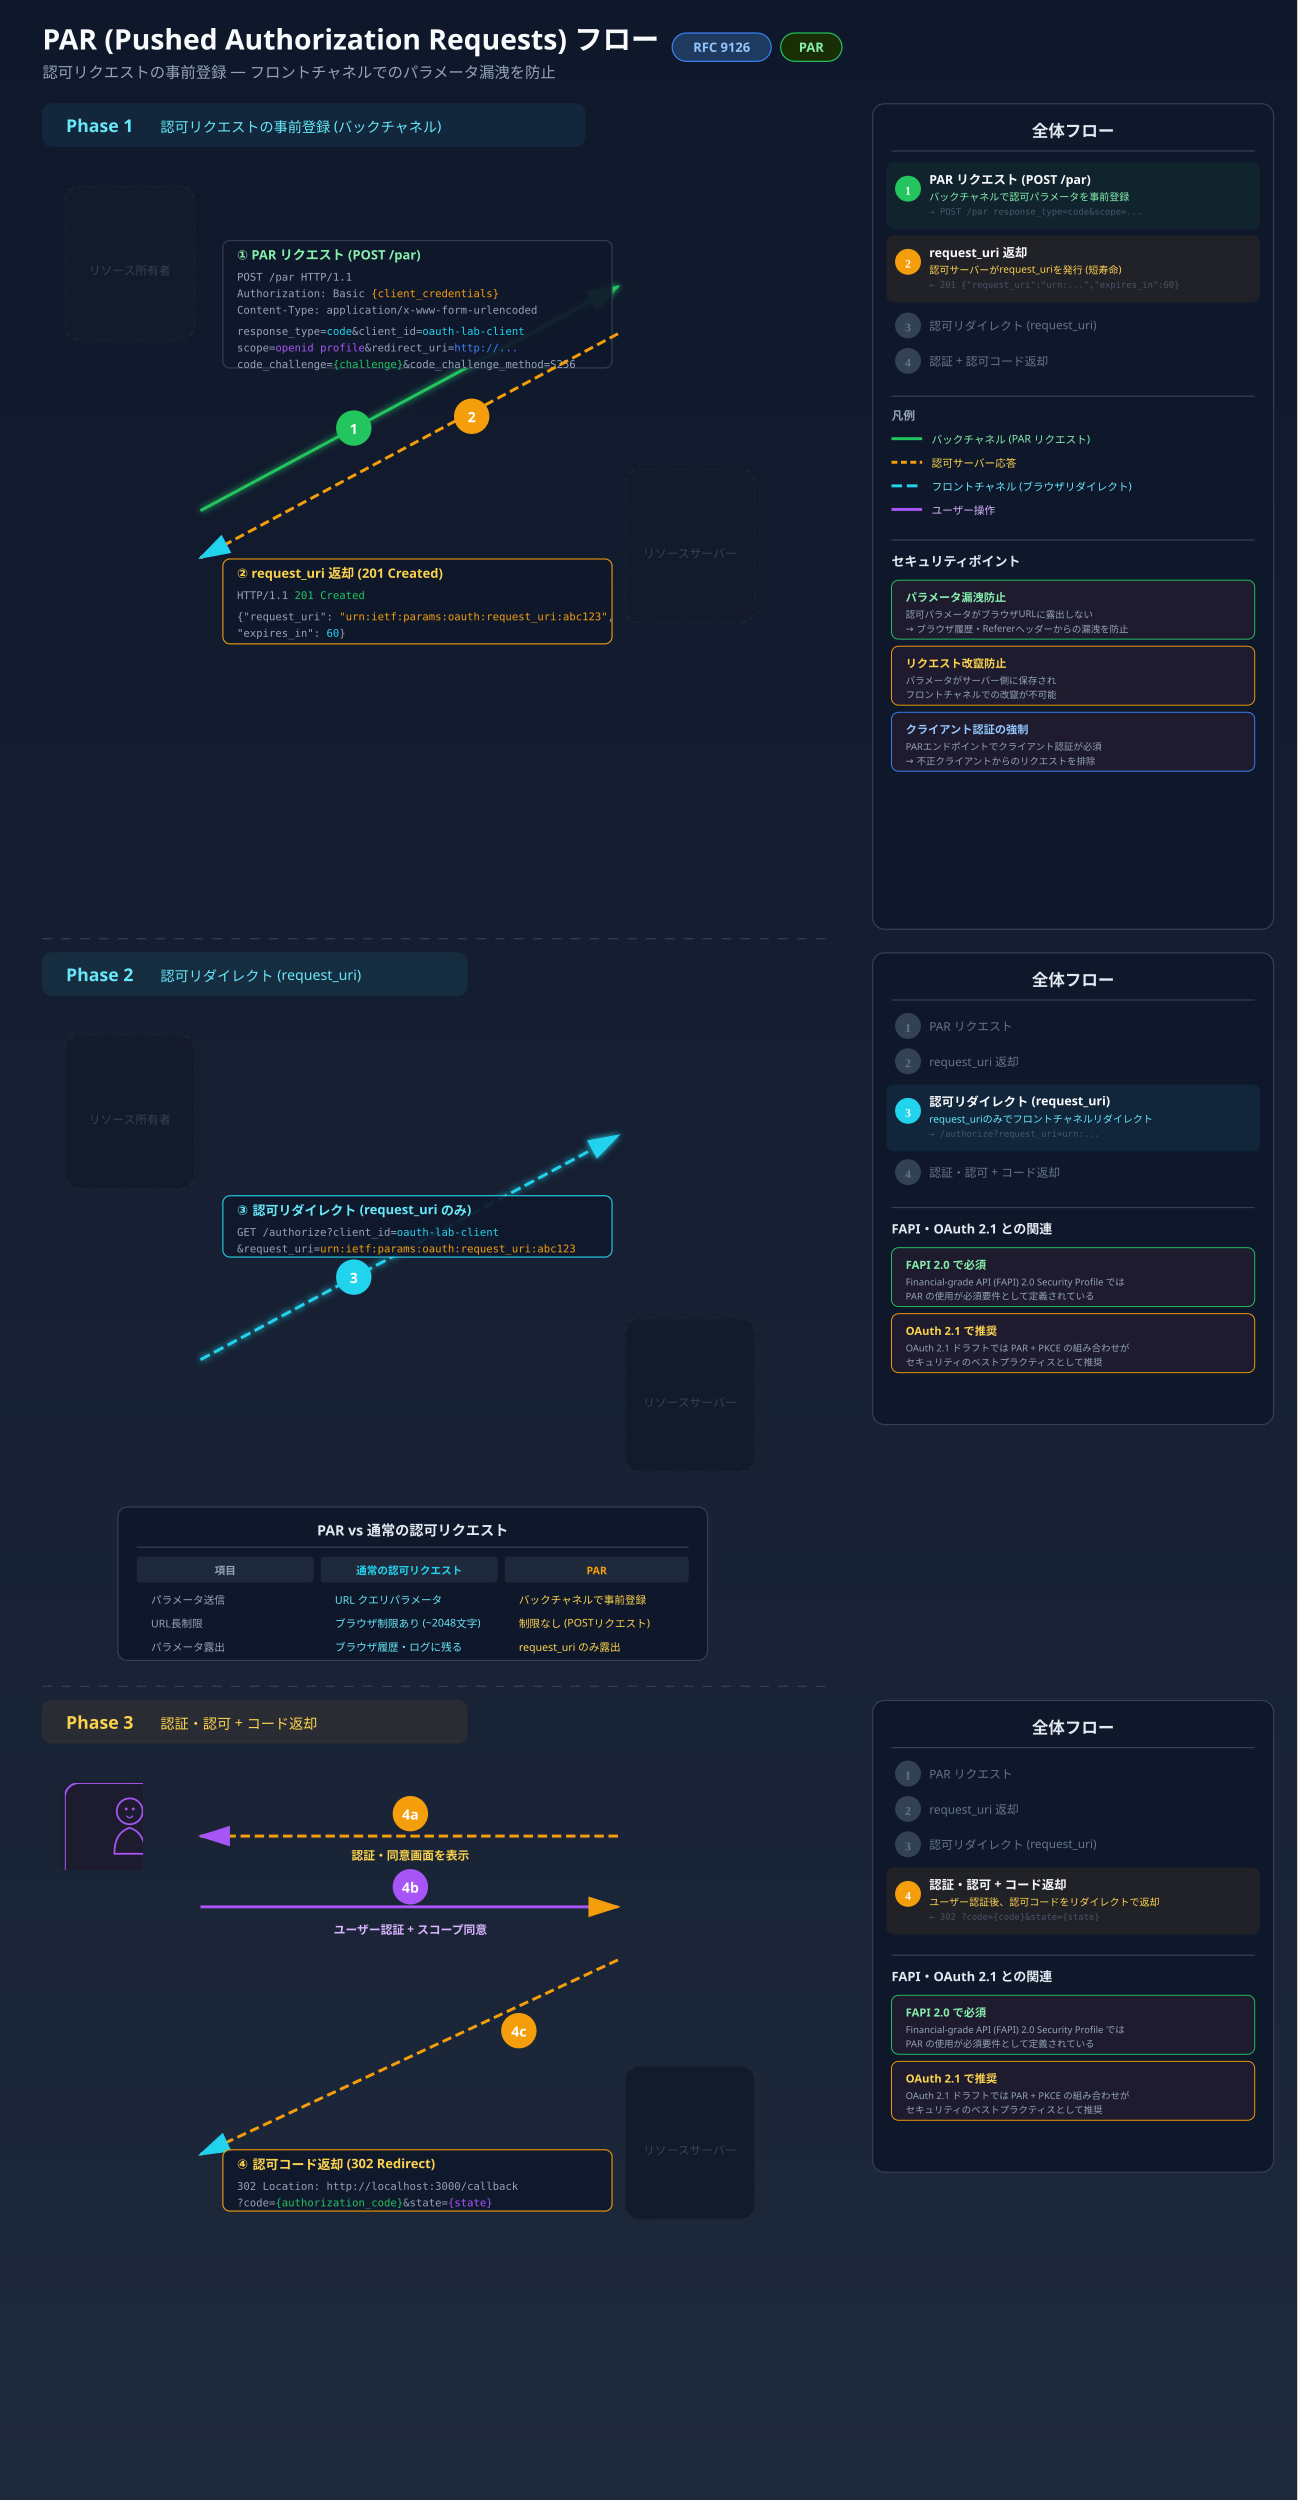
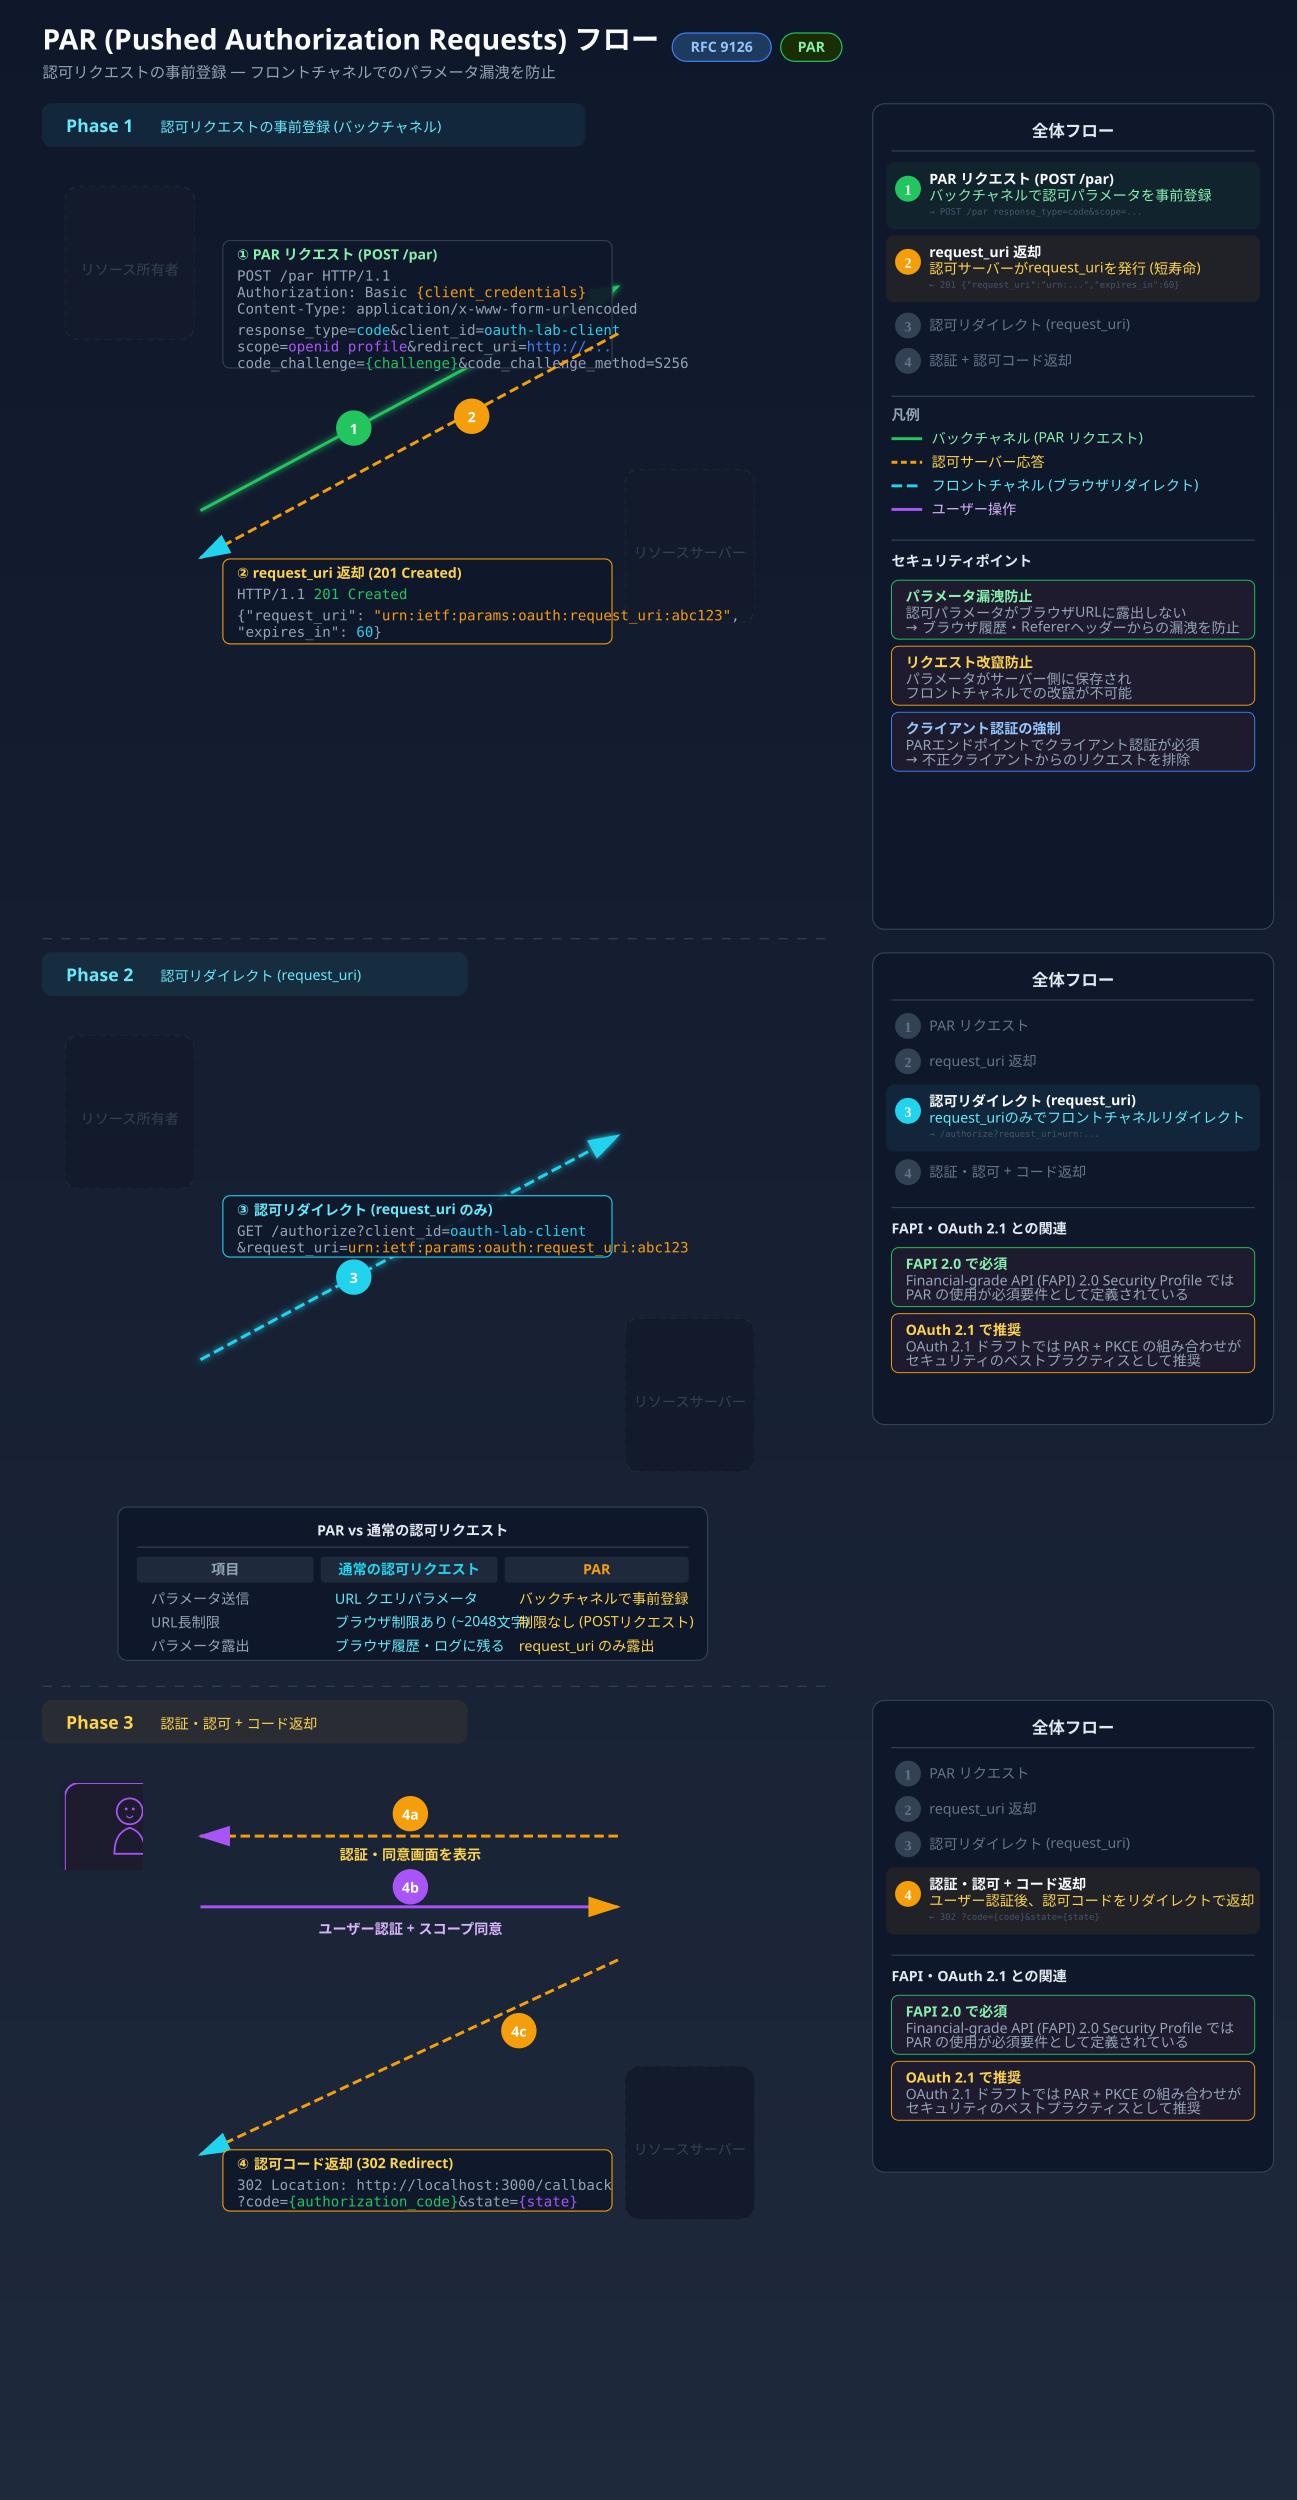
<svg xmlns="http://www.w3.org/2000/svg" viewBox="0 0 1100 2120">
  <defs>
    <linearGradient id="bgGrad" x1="0" y1="0" x2="0" y2="1">
      <stop offset="0%" stop-color="#0f172a" />
      <stop offset="100%" stop-color="#1e293b" />
    </linearGradient>
    <filter id="shadow">
      <feDropShadow dx="0" dy="2" stdDeviation="4" flood-color="#000" flood-opacity="0.35" />
    </filter>
    <filter id="glow">
      <feGaussianBlur stdDeviation="2.5" result="blur" />
      <feMerge>
        <feMergeNode in="blur" />
        <feMergeNode in="SourceGraphic" />
      </feMerge>
    </filter>
    <marker id="arrowCyan" markerWidth="11" markerHeight="7" refX="10" refY="3.5" orient="auto">
      <polygon points="0 0, 11 3.5, 0 7" fill="#22d3ee" />
    </marker>
    <marker id="arrowAmber" markerWidth="11" markerHeight="7" refX="10" refY="3.5" orient="auto">
      <polygon points="0 0, 11 3.5, 0 7" fill="#f59e0b" />
    </marker>
    <marker id="arrowGreen" markerWidth="11" markerHeight="7" refX="10" refY="3.5" orient="auto">
      <polygon points="0 0, 11 3.5, 0 7" fill="#22c55e" />
    </marker>
    <marker id="arrowBlue" markerWidth="11" markerHeight="7" refX="10" refY="3.5" orient="auto">
      <polygon points="0 0, 11 3.5, 0 7" fill="#3b82f6" />
    </marker>
    <marker id="arrowPurple" markerWidth="11" markerHeight="7" refX="10" refY="3.5" orient="auto">
      <polygon points="0 0, 11 3.5, 0 7" fill="#a855f7" />
    </marker>
    <symbol id="owner" viewBox="0 0 110 130">
      <rect x="0" y="0" width="110" height="130" rx="12" fill="#1e1b2e" stroke="#a855f7" stroke-width="1.6" />
      <g transform="translate(55, 32)">
        <circle cx="0" cy="-8" r="11" fill="none" stroke="#a855f7" stroke-width="1.5" />
        <circle cx="-3" cy="-10" r="1.2" fill="#a855f7" />
        <circle cx="3" cy="-10" r="1.2" fill="#a855f7" />
        <path d="M-2.5,-4 Q0,-1 2.5,-4" fill="none" stroke="#a855f7" stroke-width="1" stroke-linecap="round" />
        <path d="M-13,28 Q-13,10 0,6 Q13,10 13,28" fill="none" stroke="#a855f7" stroke-width="1.5" />
        <line x1="-13" y1="28" x2="13" y2="28" stroke="#a855f7" stroke-width="1.5" stroke-linecap="round" />
        <rect x="17" y="-18" width="20" height="14" rx="2" fill="none" stroke="#a855f7" stroke-width="0.8" opacity="0.5" />
        <rect x="19" y="-16" width="5" height="5" rx="1" fill="#a855f7" opacity="0.3" />
      </g>
      <text x="55" y="100" text-anchor="middle" fill="#d8b4fe" font-size="12" font-weight="700" font-family="'Segoe UI', sans-serif">リソース所有者</text>
-       <text x="55" y="116" text-anchor="middle" fill="#a855f7" font-size="8.5" opacity="0.7" font-family="'Segoe UI', sans-serif">(Resource Owner)</text>
+       <text x="55" y="116" text-anchor="middle" fill="#a855f7" font-size="12" opacity="0.7" font-family="'Segoe UI', sans-serif">(Resource Owner)</text>
    </symbol>
    <symbol id="client" viewBox="0 0 110 130">
      <rect x="0" y="0" width="110" height="130" rx="12" fill="#1e1b2e" stroke="#22d3ee" stroke-width="1.6" />
      <g transform="translate(55, 34)">
        <rect x="-18" y="-16" width="36" height="26" rx="3" fill="none" stroke="#22d3ee" stroke-width="1.3" />
        <rect x="-14" y="-12" width="28" height="18" rx="1" fill="#22d3ee" opacity="0.05" />
        <circle cx="0" cy="-3" r="6.5" fill="none" stroke="#22d3ee" stroke-width="1" />
        <circle cx="0" cy="-3" r="2.5" fill="none" stroke="#22d3ee" stroke-width="0.8" />
        <line x1="0" y1="-11" x2="0" y2="-9.5" stroke="#22d3ee" stroke-width="1" />
        <line x1="0" y1="3.5" x2="0" y2="5" stroke="#22d3ee" stroke-width="1" />
        <line x1="-8" y1="-3" x2="-6.5" y2="-3" stroke="#22d3ee" stroke-width="1" />
        <line x1="6.5" y1="-3" x2="8" y2="-3" stroke="#22d3ee" stroke-width="1" />
        <line x1="0" y1="13" x2="0" y2="18" stroke="#22d3ee" stroke-width="1.3" />
        <line x1="-9" y1="18" x2="9" y2="18" stroke="#22d3ee" stroke-width="1.3" stroke-linecap="round" />
      </g>
      <text x="55" y="100" text-anchor="middle" fill="#67e8f9" font-size="12" font-weight="700" font-family="'Segoe UI', sans-serif">クライアント</text>
-       <text x="55" y="116" text-anchor="middle" fill="#22d3ee" font-size="8.5" opacity="0.7" font-family="'Segoe UI', sans-serif">(Client)</text>
+       <text x="55" y="116" text-anchor="middle" fill="#22d3ee" font-size="12" opacity="0.7" font-family="'Segoe UI', sans-serif">(Client)</text>
    </symbol>
    <symbol id="authsv" viewBox="0 0 110 130">
      <rect x="0" y="0" width="110" height="130" rx="12" fill="#1e1b2e" stroke="#f59e0b" stroke-width="1.6" />
      <g transform="translate(55, 32)">
        <path d="M0,-22 L14,-15 L14,1 Q14,14 0,20 Q-14,14 -14,1 L-14,-15 Z" fill="none" stroke="#f59e0b" stroke-width="1.4" />
        <rect x="-6" y="-3" width="12" height="10" rx="2" fill="none" stroke="#f59e0b" stroke-width="1.2" />
        <path d="M-3.5,-3 L-3.5,-7 Q-3.5,-12 0,-12 Q3.5,-12 3.5,-7 L3.5,-3" fill="none" stroke="#f59e0b" stroke-width="1.2" />
        <circle cx="0" cy="2" r="1.5" fill="#f59e0b" />
        <line x1="0" y1="3.5" x2="0" y2="6" stroke="#f59e0b" stroke-width="1.1" />
      </g>
      <text x="55" y="100" text-anchor="middle" fill="#fcd34d" font-size="12" font-weight="700" font-family="'Segoe UI', sans-serif">認可サーバー</text>
-       <text x="55" y="116" text-anchor="middle" fill="#f59e0b" font-size="8.5" opacity="0.7" font-family="'Segoe UI', sans-serif">(Auth Server)</text>
+       <text x="55" y="116" text-anchor="middle" fill="#f59e0b" font-size="12" opacity="0.7" font-family="'Segoe UI', sans-serif">(Auth Server)</text>
    </symbol>
    <symbol id="dimbox" viewBox="0 0 110 130">
      <rect x="0" y="0" width="110" height="130" rx="12" fill="#131a2b" stroke="#1e293b" stroke-width="1" stroke-dasharray="5,4" />
    </symbol>
  </defs>
  <rect width="1100" height="2120" fill="url(#bgGrad)" />
  <text x="36" y="42" fill="#f8fafc" font-size="24" font-weight="700" font-family="'Segoe UI', sans-serif">PAR (Pushed Authorization Requests) フロー</text>
  <text x="36" y="66" fill="#94a3b8" font-size="13" font-family="'Segoe UI', sans-serif">認可リクエストの事前登録 — フロントチャネルでのパラメータ漏洩を防止</text>
  <rect x="570" y="28" width="84" height="24" rx="12" fill="#1e3a5f" stroke="#3b82f6" stroke-width="1" />
-   <text x="612" y="44" text-anchor="middle" fill="#93c5fd" font-size="11" font-weight="600" font-family="'Segoe UI', sans-serif">RFC 9126</text>
+   <text x="612" y="44" text-anchor="middle" fill="#93c5fd" font-size="12" font-weight="600" font-family="'Segoe UI', sans-serif">RFC 9126</text>
  <rect x="662" y="28" width="52" height="24" rx="12" fill="#1a2e05" stroke="#22c55e" stroke-width="1" />
-   <text x="688" y="44" text-anchor="middle" fill="#86efac" font-size="11" font-weight="600" font-family="'Segoe UI', sans-serif">PAR</text>
+   <text x="688" y="44" text-anchor="middle" fill="#86efac" font-size="12" font-weight="600" font-family="'Segoe UI', sans-serif">PAR</text>
  <g transform="translate(0, 88)">
    <rect x="36" y="0" width="460" height="36" rx="8" fill="#22d3ee" opacity="0.08" stroke="#22d3ee" stroke-width="1" />
    <text x="56" y="24" fill="#67e8f9" font-size="15" font-weight="700" font-family="'Segoe UI', sans-serif">Phase 1</text>
    <text x="136" y="24" fill="#67e8f9" font-size="12" font-family="'Segoe UI', sans-serif">認可リクエストの事前登録 (バックチャネル)</text>
    <use href="#dimbox" x="55" y="70" width="110" height="130" />
-     <text x="110" y="145" text-anchor="middle" fill="#334155" font-size="10" font-family="'Segoe UI', sans-serif">リソース所有者</text>
+     <text x="110" y="145" text-anchor="middle" fill="#334155" font-size="12" font-family="'Segoe UI', sans-serif">リソース所有者</text>
    <use href="#authsv" x="530" y="70" width="110" height="130" filter="url(#shadow)" />
    <use href="#client" x="55" y="310" width="110" height="130" filter="url(#shadow)" />
    <use href="#dimbox" x="530" y="310" width="110" height="130" />
-     <text x="585" y="385" text-anchor="middle" fill="#334155" font-size="10" font-family="'Segoe UI', sans-serif">リソースサーバー</text>
+     <text x="585" y="385" text-anchor="middle" fill="#334155" font-size="12" font-family="'Segoe UI', sans-serif">リソースサーバー</text>
    <path d="M 170 345 L 524 155" fill="none" stroke="#22c55e" stroke-width="2.5" marker-end="url(#arrowGreen)" filter="url(#glow)" />
    <circle cx="300" cy="275" r="15" fill="#22c55e" />
    <text x="300" y="280" text-anchor="middle" fill="#fff" font-size="12" font-weight="700" font-family="'Segoe UI', sans-serif">1</text>
    <g transform="translate(195, 130)">
      <rect x="-6" y="-14" width="330" height="108" rx="6" fill="#0f172a" stroke="#334155" stroke-width="1" opacity="0.92" />
-       <text x="6" y="2" fill="#86efac" font-size="11" font-weight="600" font-family="'Segoe UI', sans-serif">① PAR リクエスト (POST /par)</text>
-       <text x="6" y="20" fill="#94a3b8" font-size="9" font-family="'Fira Code', monospace">POST /par HTTP/1.1</text>
-       <text x="6" y="34" fill="#94a3b8" font-size="9" font-family="'Fira Code', monospace">Authorization: Basic <tspan fill="#f59e0b">{client_credentials}</tspan>
-       </text>
-       <text x="6" y="48" fill="#94a3b8" font-size="9" font-family="'Fira Code', monospace">Content-Type: application/x-www-form-urlencoded</text>
-       <text x="6" y="66" fill="#94a3b8" font-size="9" font-family="'Fira Code', monospace">response_type=<tspan fill="#22d3ee">code</tspan>&amp;client_id=<tspan fill="#22d3ee">oauth-lab-client</tspan>
-       </text>
-       <text x="6" y="80" fill="#94a3b8" font-size="9" font-family="'Fira Code', monospace">scope=<tspan fill="#a855f7">openid profile</tspan>&amp;redirect_uri=<tspan fill="#3b82f6">http://...</tspan>
-       </text>
-       <text x="6" y="94" fill="#94a3b8" font-size="9" font-family="'Fira Code', monospace">code_challenge=<tspan fill="#22c55e">{challenge}</tspan>&amp;code_challenge_method=S256</text>
+       <text x="6" y="2" fill="#86efac" font-size="12" font-weight="600" font-family="'Segoe UI', sans-serif">① PAR リクエスト (POST /par)</text>
+       <text x="6" y="20" fill="#94a3b8" font-size="12" font-family="'Fira Code', monospace">POST /par HTTP/1.1</text>
+       <text x="6" y="34" fill="#94a3b8" font-size="12" font-family="'Fira Code', monospace">Authorization: Basic <tspan fill="#f59e0b">{client_credentials}</tspan>
+       </text>
+       <text x="6" y="48" fill="#94a3b8" font-size="12" font-family="'Fira Code', monospace">Content-Type: application/x-www-form-urlencoded</text>
+       <text x="6" y="66" fill="#94a3b8" font-size="12" font-family="'Fira Code', monospace">response_type=<tspan fill="#22d3ee">code</tspan>&amp;client_id=<tspan fill="#22d3ee">oauth-lab-client</tspan>
+       </text>
+       <text x="6" y="80" fill="#94a3b8" font-size="12" font-family="'Fira Code', monospace">scope=<tspan fill="#a855f7">openid profile</tspan>&amp;redirect_uri=<tspan fill="#3b82f6">http://...</tspan>
+       </text>
+       <text x="6" y="94" fill="#94a3b8" font-size="12" font-family="'Fira Code', monospace">code_challenge=<tspan fill="#22c55e">{challenge}</tspan>&amp;code_challenge_method=S256</text>
    </g>
    <path d="M 524 195 L 170 385" fill="none" stroke="#f59e0b" stroke-width="2.5" stroke-dasharray="8,4" marker-end="url(#arrowCyan)" />
    <circle cx="400" cy="265" r="15" fill="#f59e0b" />
    <text x="400" y="270" text-anchor="middle" fill="#fff" font-size="12" font-weight="700" font-family="'Segoe UI', sans-serif">2</text>
    <g transform="translate(195, 400)">
      <rect x="-6" y="-14" width="330" height="72" rx="6" fill="#0f172a" stroke="#f59e0b" stroke-width="1" opacity="0.92" />
-       <text x="6" y="2" fill="#fcd34d" font-size="11" font-weight="600" font-family="'Segoe UI', sans-serif">② request_uri 返却 (201 Created)</text>
-       <text x="6" y="20" fill="#94a3b8" font-size="9" font-family="'Fira Code', monospace">HTTP/1.1 <tspan fill="#22c55e">201 Created</tspan>
-       </text>
-       <text x="6" y="38" fill="#94a3b8" font-size="9" font-family="'Fira Code', monospace">{"request_uri": <tspan fill="#f59e0b">"urn:ietf:params:oauth:request_uri:abc123"</tspan>,</text>
-       <text x="6" y="52" fill="#94a3b8" font-size="9" font-family="'Fira Code', monospace"> "expires_in": <tspan fill="#22d3ee">60</tspan>}</text>
+       <text x="6" y="2" fill="#fcd34d" font-size="12" font-weight="600" font-family="'Segoe UI', sans-serif">② request_uri 返却 (201 Created)</text>
+       <text x="6" y="20" fill="#94a3b8" font-size="12" font-family="'Fira Code', monospace">HTTP/1.1 <tspan fill="#22c55e">201 Created</tspan>
+       </text>
+       <text x="6" y="38" fill="#94a3b8" font-size="12" font-family="'Fira Code', monospace">{"request_uri": <tspan fill="#f59e0b">"urn:ietf:params:oauth:request_uri:abc123"</tspan>,</text>
+       <text x="6" y="52" fill="#94a3b8" font-size="12" font-family="'Fira Code', monospace"> "expires_in": <tspan fill="#22d3ee">60</tspan>}</text>
    </g>
    <g transform="translate(740, 0)">
      <rect x="0" y="0" width="340" height="700" rx="10" fill="#0f172a" stroke="#334155" stroke-width="1" />
      <text x="170" y="28" text-anchor="middle" fill="#e2e8f0" font-size="14" font-weight="700" font-family="'Segoe UI', sans-serif">全体フロー</text>
      <line x1="16" y1="40" x2="324" y2="40" stroke="#334155" stroke-width="1" />
      <rect x="12" y="50" width="316" height="56" rx="6" fill="#22c55e" opacity="0.08" stroke="#22c55e" stroke-width="0.8" />
      <circle cx="30" cy="72" r="11" fill="#22c55e" />
-       <text x="30" y="77" text-anchor="middle" fill="#fff" font-size="10" font-weight="700">1</text>
-       <text x="48" y="68" fill="#f8fafc" font-size="10.5" font-weight="600" font-family="'Segoe UI', sans-serif">PAR リクエスト (POST /par)</text>
-       <text x="48" y="82" fill="#86efac" font-size="8.5" font-family="'Segoe UI', sans-serif">バックチャネルで認可パラメータを事前登録</text>
+       <text x="30" y="77" text-anchor="middle" fill="#fff" font-size="12" font-weight="700">1</text>
+       <text x="48" y="68" fill="#f8fafc" font-size="12" font-weight="600" font-family="'Segoe UI', sans-serif">PAR リクエスト (POST /par)</text>
+       <text x="48" y="82" fill="#86efac" font-size="12" font-family="'Segoe UI', sans-serif">バックチャネルで認可パラメータを事前登録</text>
      <text x="48" y="94" fill="#475569" font-size="7.5" font-family="'Fira Code', monospace">→ POST /par response_type=code&amp;scope=...</text>
      <rect x="12" y="112" width="316" height="56" rx="6" fill="#f59e0b" opacity="0.08" stroke="#f59e0b" stroke-width="0.8" />
      <circle cx="30" cy="134" r="11" fill="#f59e0b" />
-       <text x="30" y="139" text-anchor="middle" fill="#fff" font-size="10" font-weight="700">2</text>
-       <text x="48" y="130" fill="#f8fafc" font-size="10.5" font-weight="600" font-family="'Segoe UI', sans-serif">request_uri 返却</text>
-       <text x="48" y="144" fill="#fcd34d" font-size="8.5" font-family="'Segoe UI', sans-serif">認可サーバーがrequest_uriを発行 (短寿命)</text>
+       <text x="30" y="139" text-anchor="middle" fill="#fff" font-size="12" font-weight="700">2</text>
+       <text x="48" y="130" fill="#f8fafc" font-size="12" font-weight="600" font-family="'Segoe UI', sans-serif">request_uri 返却</text>
+       <text x="48" y="144" fill="#fcd34d" font-size="12" font-family="'Segoe UI', sans-serif">認可サーバーがrequest_uriを発行 (短寿命)</text>
      <text x="48" y="156" fill="#475569" font-size="7.5" font-family="'Fira Code', monospace">← 201 {"request_uri":"urn:...","expires_in":60}</text>
      <circle cx="30" cy="188" r="11" fill="#334155" />
-       <text x="30" y="193" text-anchor="middle" fill="#64748b" font-size="10" font-weight="700">3</text>
-       <text x="48" y="192" fill="#64748b" font-size="10" font-family="'Segoe UI', sans-serif">認可リダイレクト (request_uri)</text>
+       <text x="30" y="193" text-anchor="middle" fill="#64748b" font-size="12" font-weight="700">3</text>
+       <text x="48" y="192" fill="#64748b" font-size="12" font-family="'Segoe UI', sans-serif">認可リダイレクト (request_uri)</text>
      <circle cx="30" cy="218" r="11" fill="#334155" />
-       <text x="30" y="223" text-anchor="middle" fill="#64748b" font-size="10" font-weight="700">4</text>
-       <text x="48" y="222" fill="#64748b" font-size="10" font-family="'Segoe UI', sans-serif">認証 + 認可コード返却</text>
+       <text x="30" y="223" text-anchor="middle" fill="#64748b" font-size="12" font-weight="700">4</text>
+       <text x="48" y="222" fill="#64748b" font-size="12" font-family="'Segoe UI', sans-serif">認証 + 認可コード返却</text>
      <line x1="16" y1="248" x2="324" y2="248" stroke="#334155" stroke-width="1" />
-       <text x="16" y="268" fill="#94a3b8" font-size="10" font-weight="600" font-family="'Segoe UI', sans-serif">凡例</text>
+       <text x="16" y="268" fill="#94a3b8" font-size="12" font-weight="600" font-family="'Segoe UI', sans-serif">凡例</text>
      <line x1="16" y1="284" x2="42" y2="284" stroke="#22c55e" stroke-width="2.5" />
-       <text x="50" y="288" fill="#86efac" font-size="9" font-family="'Segoe UI', sans-serif">バックチャネル (PAR リクエスト)</text>
+       <text x="50" y="288" fill="#86efac" font-size="12" font-family="'Segoe UI', sans-serif">バックチャネル (PAR リクエスト)</text>
      <line x1="16" y1="304" x2="42" y2="304" stroke="#f59e0b" stroke-width="2.5" stroke-dasharray="5,3" />
-       <text x="50" y="308" fill="#fcd34d" font-size="9" font-family="'Segoe UI', sans-serif">認可サーバー応答</text>
+       <text x="50" y="308" fill="#fcd34d" font-size="12" font-family="'Segoe UI', sans-serif">認可サーバー応答</text>
      <line x1="16" y1="324" x2="42" y2="324" stroke="#22d3ee" stroke-width="2.5" stroke-dasharray="9,4" />
-       <text x="50" y="328" fill="#67e8f9" font-size="9" font-family="'Segoe UI', sans-serif">フロントチャネル (ブラウザリダイレクト)</text>
+       <text x="50" y="328" fill="#67e8f9" font-size="12" font-family="'Segoe UI', sans-serif">フロントチャネル (ブラウザリダイレクト)</text>
      <line x1="16" y1="344" x2="42" y2="344" stroke="#a855f7" stroke-width="2.5" />
-       <text x="50" y="348" fill="#d8b4fe" font-size="9" font-family="'Segoe UI', sans-serif">ユーザー操作</text>
+       <text x="50" y="348" fill="#d8b4fe" font-size="12" font-family="'Segoe UI', sans-serif">ユーザー操作</text>
      <line x1="16" y1="370" x2="324" y2="370" stroke="#334155" stroke-width="1" />
-       <text x="16" y="392" fill="#e2e8f0" font-size="11" font-weight="700" font-family="'Segoe UI', sans-serif">セキュリティポイント</text>
+       <text x="16" y="392" fill="#e2e8f0" font-size="12" font-weight="700" font-family="'Segoe UI', sans-serif">セキュリティポイント</text>
      <rect x="16" y="404" width="308" height="50" rx="6" fill="#1e1b2e" stroke="#22c55e" stroke-width="0.8" />
-       <text x="28" y="422" fill="#86efac" font-size="9.5" font-weight="600" font-family="'Segoe UI', sans-serif">パラメータ漏洩防止</text>
-       <text x="28" y="436" fill="#94a3b8" font-size="8" font-family="'Segoe UI', sans-serif">認可パラメータがブラウザURLに露出しない</text>
-       <text x="28" y="448" fill="#94a3b8" font-size="8" font-family="'Segoe UI', sans-serif">→ ブラウザ履歴・Refererヘッダーからの漏洩を防止</text>
+       <text x="28" y="422" fill="#86efac" font-size="12" font-weight="600" font-family="'Segoe UI', sans-serif">パラメータ漏洩防止</text>
+       <text x="28" y="436" fill="#94a3b8" font-size="12" font-family="'Segoe UI', sans-serif">認可パラメータがブラウザURLに露出しない</text>
+       <text x="28" y="448" fill="#94a3b8" font-size="12" font-family="'Segoe UI', sans-serif">→ ブラウザ履歴・Refererヘッダーからの漏洩を防止</text>
      <rect x="16" y="460" width="308" height="50" rx="6" fill="#1e1b2e" stroke="#f59e0b" stroke-width="0.8" />
-       <text x="28" y="478" fill="#fcd34d" font-size="9.5" font-weight="600" font-family="'Segoe UI', sans-serif">リクエスト改竄防止</text>
-       <text x="28" y="492" fill="#94a3b8" font-size="8" font-family="'Segoe UI', sans-serif">パラメータがサーバー側に保存され</text>
-       <text x="28" y="504" fill="#94a3b8" font-size="8" font-family="'Segoe UI', sans-serif">フロントチャネルでの改竄が不可能</text>
+       <text x="28" y="478" fill="#fcd34d" font-size="12" font-weight="600" font-family="'Segoe UI', sans-serif">リクエスト改竄防止</text>
+       <text x="28" y="492" fill="#94a3b8" font-size="12" font-family="'Segoe UI', sans-serif">パラメータがサーバー側に保存され</text>
+       <text x="28" y="504" fill="#94a3b8" font-size="12" font-family="'Segoe UI', sans-serif">フロントチャネルでの改竄が不可能</text>
      <rect x="16" y="516" width="308" height="50" rx="6" fill="#1e1b2e" stroke="#3b82f6" stroke-width="0.8" />
-       <text x="28" y="534" fill="#93c5fd" font-size="9.5" font-weight="600" font-family="'Segoe UI', sans-serif">クライアント認証の強制</text>
-       <text x="28" y="548" fill="#94a3b8" font-size="8" font-family="'Segoe UI', sans-serif">PARエンドポイントでクライアント認証が必須</text>
-       <text x="28" y="560" fill="#94a3b8" font-size="8" font-family="'Segoe UI', sans-serif">→ 不正クライアントからのリクエストを排除</text>
+       <text x="28" y="534" fill="#93c5fd" font-size="12" font-weight="600" font-family="'Segoe UI', sans-serif">クライアント認証の強制</text>
+       <text x="28" y="548" fill="#94a3b8" font-size="12" font-family="'Segoe UI', sans-serif">PARエンドポイントでクライアント認証が必須</text>
+       <text x="28" y="560" fill="#94a3b8" font-size="12" font-family="'Segoe UI', sans-serif">→ 不正クライアントからのリクエストを排除</text>
    </g>
  </g>
  <line x1="36" y1="796" x2="700" y2="796" stroke="#334155" stroke-width="1" stroke-dasharray="8,8" />
  <g transform="translate(0, 808)">
    <rect x="36" y="0" width="360" height="36" rx="8" fill="#22d3ee" opacity="0.08" stroke="#22d3ee" stroke-width="1" />
    <text x="56" y="24" fill="#67e8f9" font-size="15" font-weight="700" font-family="'Segoe UI', sans-serif">Phase 2</text>
    <text x="136" y="24" fill="#67e8f9" font-size="12" font-family="'Segoe UI', sans-serif">認可リダイレクト (request_uri)</text>
    <use href="#dimbox" x="55" y="70" width="110" height="130" />
-     <text x="110" y="145" text-anchor="middle" fill="#334155" font-size="10" font-family="'Segoe UI', sans-serif">リソース所有者</text>
+     <text x="110" y="145" text-anchor="middle" fill="#334155" font-size="12" font-family="'Segoe UI', sans-serif">リソース所有者</text>
    <use href="#authsv" x="530" y="70" width="110" height="130" filter="url(#shadow)" />
    <use href="#client" x="55" y="310" width="110" height="130" filter="url(#shadow)" />
    <use href="#dimbox" x="530" y="310" width="110" height="130" />
-     <text x="585" y="385" text-anchor="middle" fill="#334155" font-size="10" font-family="'Segoe UI', sans-serif">リソースサーバー</text>
+     <text x="585" y="385" text-anchor="middle" fill="#334155" font-size="12" font-family="'Segoe UI', sans-serif">リソースサーバー</text>
    <path d="M 170 345 L 524 155" fill="none" stroke="#22d3ee" stroke-width="2.5" stroke-dasharray="9,4" marker-end="url(#arrowCyan)" filter="url(#glow)" />
    <circle cx="300" cy="275" r="15" fill="#22d3ee" />
    <text x="300" y="280" text-anchor="middle" fill="#fff" font-size="12" font-weight="700" font-family="'Segoe UI', sans-serif">3</text>
    <g transform="translate(195, 220)">
      <rect x="-6" y="-14" width="330" height="52" rx="6" fill="#0f172a" stroke="#22d3ee" stroke-width="1" opacity="0.92" />
-       <text x="6" y="2" fill="#67e8f9" font-size="11" font-weight="600" font-family="'Segoe UI', sans-serif">③ 認可リダイレクト (request_uri のみ)</text>
-       <text x="6" y="20" fill="#94a3b8" font-size="9" font-family="'Fira Code', monospace">GET /authorize?client_id=<tspan fill="#22d3ee">oauth-lab-client</tspan>
-       </text>
-       <text x="6" y="34" fill="#94a3b8" font-size="9" font-family="'Fira Code', monospace">  &amp;request_uri=<tspan fill="#f59e0b">urn:ietf:params:oauth:request_uri:abc123</tspan>
+       <text x="6" y="2" fill="#67e8f9" font-size="12" font-weight="600" font-family="'Segoe UI', sans-serif">③ 認可リダイレクト (request_uri のみ)</text>
+       <text x="6" y="20" fill="#94a3b8" font-size="12" font-family="'Fira Code', monospace">GET /authorize?client_id=<tspan fill="#22d3ee">oauth-lab-client</tspan>
+       </text>
+       <text x="6" y="34" fill="#94a3b8" font-size="12" font-family="'Fira Code', monospace">  &amp;request_uri=<tspan fill="#f59e0b">urn:ietf:params:oauth:request_uri:abc123</tspan>
      </text>
    </g>
    <g transform="translate(100, 470)">
      <rect x="0" y="0" width="500" height="130" rx="8" fill="#0f172a" stroke="#334155" stroke-width="1" />
      <text x="250" y="24" text-anchor="middle" fill="#e2e8f0" font-size="12" font-weight="700" font-family="'Segoe UI', sans-serif">PAR vs 通常の認可リクエスト</text>
      <line x1="16" y1="34" x2="484" y2="34" stroke="#334155" stroke-width="1" />
      <rect x="16" y="42" width="150" height="22" rx="3" fill="#1e293b" />
-       <text x="91" y="57" text-anchor="middle" fill="#94a3b8" font-size="9" font-weight="600" font-family="'Segoe UI', sans-serif">項目</text>
+       <text x="91" y="57" text-anchor="middle" fill="#94a3b8" font-size="12" font-weight="600" font-family="'Segoe UI', sans-serif">項目</text>
      <rect x="172" y="42" width="150" height="22" rx="3" fill="#1e293b" />
-       <text x="247" y="57" text-anchor="middle" fill="#22d3ee" font-size="9" font-weight="600" font-family="'Segoe UI', sans-serif">通常の認可リクエスト</text>
+       <text x="247" y="57" text-anchor="middle" fill="#22d3ee" font-size="12" font-weight="600" font-family="'Segoe UI', sans-serif">通常の認可リクエスト</text>
      <rect x="328" y="42" width="156" height="22" rx="3" fill="#1e293b" />
-       <text x="406" y="57" text-anchor="middle" fill="#f59e0b" font-size="9" font-weight="600" font-family="'Segoe UI', sans-serif">PAR</text>
-       <text x="28" y="82" fill="#94a3b8" font-size="9" font-family="'Segoe UI', sans-serif">パラメータ送信</text>
-       <text x="184" y="82" fill="#67e8f9" font-size="9" font-family="'Segoe UI', sans-serif">URL クエリパラメータ</text>
-       <text x="340" y="82" fill="#fcd34d" font-size="9" font-family="'Segoe UI', sans-serif">バックチャネルで事前登録</text>
-       <text x="28" y="102" fill="#94a3b8" font-size="9" font-family="'Segoe UI', sans-serif">URL長制限</text>
-       <text x="184" y="102" fill="#67e8f9" font-size="9" font-family="'Segoe UI', sans-serif">ブラウザ制限あり (~2048文字)</text>
-       <text x="340" y="102" fill="#fcd34d" font-size="9" font-family="'Segoe UI', sans-serif">制限なし (POSTリクエスト)</text>
-       <text x="28" y="122" fill="#94a3b8" font-size="9" font-family="'Segoe UI', sans-serif">パラメータ露出</text>
-       <text x="184" y="122" fill="#67e8f9" font-size="9" font-family="'Segoe UI', sans-serif">ブラウザ履歴・ログに残る</text>
-       <text x="340" y="122" fill="#fcd34d" font-size="9" font-family="'Segoe UI', sans-serif">request_uri のみ露出</text>
+       <text x="406" y="57" text-anchor="middle" fill="#f59e0b" font-size="12" font-weight="600" font-family="'Segoe UI', sans-serif">PAR</text>
+       <text x="28" y="82" fill="#94a3b8" font-size="12" font-family="'Segoe UI', sans-serif">パラメータ送信</text>
+       <text x="184" y="82" fill="#67e8f9" font-size="12" font-family="'Segoe UI', sans-serif">URL クエリパラメータ</text>
+       <text x="340" y="82" fill="#fcd34d" font-size="12" font-family="'Segoe UI', sans-serif">バックチャネルで事前登録</text>
+       <text x="28" y="102" fill="#94a3b8" font-size="12" font-family="'Segoe UI', sans-serif">URL長制限</text>
+       <text x="184" y="102" fill="#67e8f9" font-size="12" font-family="'Segoe UI', sans-serif">ブラウザ制限あり (~2048文字)</text>
+       <text x="340" y="102" fill="#fcd34d" font-size="12" font-family="'Segoe UI', sans-serif">制限なし (POSTリクエスト)</text>
+       <text x="28" y="122" fill="#94a3b8" font-size="12" font-family="'Segoe UI', sans-serif">パラメータ露出</text>
+       <text x="184" y="122" fill="#67e8f9" font-size="12" font-family="'Segoe UI', sans-serif">ブラウザ履歴・ログに残る</text>
+       <text x="340" y="122" fill="#fcd34d" font-size="12" font-family="'Segoe UI', sans-serif">request_uri のみ露出</text>
    </g>
    <g transform="translate(740, 0)">
      <rect x="0" y="0" width="340" height="400" rx="10" fill="#0f172a" stroke="#334155" stroke-width="1" />
      <text x="170" y="28" text-anchor="middle" fill="#e2e8f0" font-size="14" font-weight="700" font-family="'Segoe UI', sans-serif">全体フロー</text>
      <line x1="16" y1="40" x2="324" y2="40" stroke="#334155" stroke-width="1" />
      <circle cx="30" cy="62" r="11" fill="#334155" />
-       <text x="30" y="67" text-anchor="middle" fill="#64748b" font-size="10" font-weight="700">1</text>
-       <text x="48" y="66" fill="#64748b" font-size="10" font-family="'Segoe UI', sans-serif">PAR リクエスト</text>
+       <text x="30" y="67" text-anchor="middle" fill="#64748b" font-size="12" font-weight="700">1</text>
+       <text x="48" y="66" fill="#64748b" font-size="12" font-family="'Segoe UI', sans-serif">PAR リクエスト</text>
      <circle cx="30" cy="92" r="11" fill="#334155" />
-       <text x="30" y="97" text-anchor="middle" fill="#64748b" font-size="10" font-weight="700">2</text>
-       <text x="48" y="96" fill="#64748b" font-size="10" font-family="'Segoe UI', sans-serif">request_uri 返却</text>
+       <text x="30" y="97" text-anchor="middle" fill="#64748b" font-size="12" font-weight="700">2</text>
+       <text x="48" y="96" fill="#64748b" font-size="12" font-family="'Segoe UI', sans-serif">request_uri 返却</text>
      <rect x="12" y="112" width="316" height="56" rx="6" fill="#22d3ee" opacity="0.08" stroke="#22d3ee" stroke-width="0.8" />
      <circle cx="30" cy="134" r="11" fill="#22d3ee" />
-       <text x="30" y="139" text-anchor="middle" fill="#fff" font-size="10" font-weight="700">3</text>
-       <text x="48" y="130" fill="#f8fafc" font-size="10.5" font-weight="600" font-family="'Segoe UI', sans-serif">認可リダイレクト (request_uri)</text>
-       <text x="48" y="144" fill="#67e8f9" font-size="8.5" font-family="'Segoe UI', sans-serif">request_uriのみでフロントチャネルリダイレクト</text>
+       <text x="30" y="139" text-anchor="middle" fill="#fff" font-size="12" font-weight="700">3</text>
+       <text x="48" y="130" fill="#f8fafc" font-size="12" font-weight="600" font-family="'Segoe UI', sans-serif">認可リダイレクト (request_uri)</text>
+       <text x="48" y="144" fill="#67e8f9" font-size="12" font-family="'Segoe UI', sans-serif">request_uriのみでフロントチャネルリダイレクト</text>
      <text x="48" y="156" fill="#475569" font-size="7.5" font-family="'Fira Code', monospace">→ /authorize?request_uri=urn:...</text>
      <circle cx="30" cy="186" r="11" fill="#334155" />
-       <text x="30" y="191" text-anchor="middle" fill="#64748b" font-size="10" font-weight="700">4</text>
-       <text x="48" y="190" fill="#64748b" font-size="10" font-family="'Segoe UI', sans-serif">認証・認可 + コード返却</text>
+       <text x="30" y="191" text-anchor="middle" fill="#64748b" font-size="12" font-weight="700">4</text>
+       <text x="48" y="190" fill="#64748b" font-size="12" font-family="'Segoe UI', sans-serif">認証・認可 + コード返却</text>
      <line x1="16" y1="216" x2="324" y2="216" stroke="#334155" stroke-width="1" />
-       <text x="16" y="238" fill="#e2e8f0" font-size="11" font-weight="700" font-family="'Segoe UI', sans-serif">FAPI・OAuth 2.1 との関連</text>
+       <text x="16" y="238" fill="#e2e8f0" font-size="12" font-weight="700" font-family="'Segoe UI', sans-serif">FAPI・OAuth 2.1 との関連</text>
      <rect x="16" y="250" width="308" height="50" rx="6" fill="#1e1b2e" stroke="#22c55e" stroke-width="0.8" />
-       <text x="28" y="268" fill="#86efac" font-size="9.5" font-weight="600" font-family="'Segoe UI', sans-serif">FAPI 2.0 で必須</text>
-       <text x="28" y="282" fill="#94a3b8" font-size="8" font-family="'Segoe UI', sans-serif">Financial-grade API (FAPI) 2.0 Security Profile では</text>
-       <text x="28" y="294" fill="#94a3b8" font-size="8" font-family="'Segoe UI', sans-serif">PAR の使用が必須要件として定義されている</text>
+       <text x="28" y="268" fill="#86efac" font-size="12" font-weight="600" font-family="'Segoe UI', sans-serif">FAPI 2.0 で必須</text>
+       <text x="28" y="282" fill="#94a3b8" font-size="12" font-family="'Segoe UI', sans-serif">Financial-grade API (FAPI) 2.0 Security Profile では</text>
+       <text x="28" y="294" fill="#94a3b8" font-size="12" font-family="'Segoe UI', sans-serif">PAR の使用が必須要件として定義されている</text>
      <rect x="16" y="306" width="308" height="50" rx="6" fill="#1e1b2e" stroke="#f59e0b" stroke-width="0.8" />
-       <text x="28" y="324" fill="#fcd34d" font-size="9.5" font-weight="600" font-family="'Segoe UI', sans-serif">OAuth 2.1 で推奨</text>
-       <text x="28" y="338" fill="#94a3b8" font-size="8" font-family="'Segoe UI', sans-serif">OAuth 2.1 ドラフトでは PAR + PKCE の組み合わせが</text>
-       <text x="28" y="350" fill="#94a3b8" font-size="8" font-family="'Segoe UI', sans-serif">セキュリティのベストプラクティスとして推奨</text>
+       <text x="28" y="324" fill="#fcd34d" font-size="12" font-weight="600" font-family="'Segoe UI', sans-serif">OAuth 2.1 で推奨</text>
+       <text x="28" y="338" fill="#94a3b8" font-size="12" font-family="'Segoe UI', sans-serif">OAuth 2.1 ドラフトでは PAR + PKCE の組み合わせが</text>
+       <text x="28" y="350" fill="#94a3b8" font-size="12" font-family="'Segoe UI', sans-serif">セキュリティのベストプラクティスとして推奨</text>
    </g>
  </g>
  <line x1="36" y1="1430" x2="700" y2="1430" stroke="#334155" stroke-width="1" stroke-dasharray="8,8" />
  <g transform="translate(0, 1442)">
    <rect x="36" y="0" width="360" height="36" rx="8" fill="#f59e0b" opacity="0.08" stroke="#f59e0b" stroke-width="1" />
    <text x="56" y="24" fill="#fcd34d" font-size="15" font-weight="700" font-family="'Segoe UI', sans-serif">Phase 3</text>
    <text x="136" y="24" fill="#fcd34d" font-size="12" font-family="'Segoe UI', sans-serif">認証・認可 + コード返却</text>
    <use href="#owner" x="55" y="70" width="110" height="130" filter="url(#shadow)" />
    <use href="#authsv" x="530" y="70" width="110" height="130" filter="url(#shadow)" />
    <use href="#client" x="55" y="310" width="110" height="130" filter="url(#shadow)" />
    <use href="#dimbox" x="530" y="310" width="110" height="130" />
-     <text x="585" y="385" text-anchor="middle" fill="#334155" font-size="10" font-family="'Segoe UI', sans-serif">リソースサーバー</text>
+     <text x="585" y="385" text-anchor="middle" fill="#334155" font-size="12" font-family="'Segoe UI', sans-serif">リソースサーバー</text>
    <path d="M 524 115 L 170 115" fill="none" stroke="#f59e0b" stroke-width="2.5" stroke-dasharray="8,4" marker-end="url(#arrowPurple)" />
    <circle cx="348" cy="96" r="15" fill="#f59e0b" />
    <text x="348" y="101" text-anchor="middle" fill="#fff" font-size="12" font-weight="700" font-family="'Segoe UI', sans-serif">4a</text>
-     <text x="348" y="135" text-anchor="middle" fill="#fcd34d" font-size="10" font-weight="600" font-family="'Segoe UI', sans-serif">認証・同意画面を表示</text>
+     <text x="348" y="135" text-anchor="middle" fill="#fcd34d" font-size="12" font-weight="600" font-family="'Segoe UI', sans-serif">認証・同意画面を表示</text>
    <path d="M 170 175 L 524 175" fill="none" stroke="#a855f7" stroke-width="2.5" marker-end="url(#arrowAmber)" />
    <circle cx="348" cy="158" r="15" fill="#a855f7" />
    <text x="348" y="163" text-anchor="middle" fill="#fff" font-size="12" font-weight="700" font-family="'Segoe UI', sans-serif">4b</text>
-     <text x="348" y="198" text-anchor="middle" fill="#d8b4fe" font-size="10" font-weight="600" font-family="'Segoe UI', sans-serif">ユーザー認証 + スコープ同意</text>
+     <text x="348" y="198" text-anchor="middle" fill="#d8b4fe" font-size="12" font-weight="600" font-family="'Segoe UI', sans-serif">ユーザー認証 + スコープ同意</text>
    <path d="M 524 220 L 170 385" fill="none" stroke="#f59e0b" stroke-width="2.5" stroke-dasharray="8,4" marker-end="url(#arrowCyan)" />
    <circle cx="440" cy="280" r="15" fill="#f59e0b" />
    <text x="440" y="285" text-anchor="middle" fill="#fff" font-size="12" font-weight="700" font-family="'Segoe UI', sans-serif">4c</text>
    <g transform="translate(195, 395)">
      <rect x="-6" y="-14" width="330" height="52" rx="6" fill="#0f172a" stroke="#f59e0b" stroke-width="1" opacity="0.92" />
-       <text x="6" y="2" fill="#fcd34d" font-size="11" font-weight="600" font-family="'Segoe UI', sans-serif">④ 認可コード返却 (302 Redirect)</text>
-       <text x="6" y="20" fill="#94a3b8" font-size="9" font-family="'Fira Code', monospace">302 Location: http://localhost:3000/callback</text>
-       <text x="6" y="34" fill="#94a3b8" font-size="9" font-family="'Fira Code', monospace">  ?code=<tspan fill="#22c55e">{authorization_code}</tspan>&amp;state=<tspan fill="#a855f7">{state}</tspan>
+       <text x="6" y="2" fill="#fcd34d" font-size="12" font-weight="600" font-family="'Segoe UI', sans-serif">④ 認可コード返却 (302 Redirect)</text>
+       <text x="6" y="20" fill="#94a3b8" font-size="12" font-family="'Fira Code', monospace">302 Location: http://localhost:3000/callback</text>
+       <text x="6" y="34" fill="#94a3b8" font-size="12" font-family="'Fira Code', monospace">  ?code=<tspan fill="#22c55e">{authorization_code}</tspan>&amp;state=<tspan fill="#a855f7">{state}</tspan>
      </text>
    </g>
    <g transform="translate(740, 0)">
      <rect x="0" y="0" width="340" height="400" rx="10" fill="#0f172a" stroke="#334155" stroke-width="1" />
      <text x="170" y="28" text-anchor="middle" fill="#e2e8f0" font-size="14" font-weight="700" font-family="'Segoe UI', sans-serif">全体フロー</text>
      <line x1="16" y1="40" x2="324" y2="40" stroke="#334155" stroke-width="1" />
      <circle cx="30" cy="62" r="11" fill="#334155" />
-       <text x="30" y="67" text-anchor="middle" fill="#64748b" font-size="10" font-weight="700">1</text>
-       <text x="48" y="66" fill="#64748b" font-size="10" font-family="'Segoe UI', sans-serif">PAR リクエスト</text>
+       <text x="30" y="67" text-anchor="middle" fill="#64748b" font-size="12" font-weight="700">1</text>
+       <text x="48" y="66" fill="#64748b" font-size="12" font-family="'Segoe UI', sans-serif">PAR リクエスト</text>
      <circle cx="30" cy="92" r="11" fill="#334155" />
-       <text x="30" y="97" text-anchor="middle" fill="#64748b" font-size="10" font-weight="700">2</text>
-       <text x="48" y="96" fill="#64748b" font-size="10" font-family="'Segoe UI', sans-serif">request_uri 返却</text>
+       <text x="30" y="97" text-anchor="middle" fill="#64748b" font-size="12" font-weight="700">2</text>
+       <text x="48" y="96" fill="#64748b" font-size="12" font-family="'Segoe UI', sans-serif">request_uri 返却</text>
      <circle cx="30" cy="122" r="11" fill="#334155" />
-       <text x="30" y="127" text-anchor="middle" fill="#64748b" font-size="10" font-weight="700">3</text>
-       <text x="48" y="126" fill="#64748b" font-size="10" font-family="'Segoe UI', sans-serif">認可リダイレクト (request_uri)</text>
+       <text x="30" y="127" text-anchor="middle" fill="#64748b" font-size="12" font-weight="700">3</text>
+       <text x="48" y="126" fill="#64748b" font-size="12" font-family="'Segoe UI', sans-serif">認可リダイレクト (request_uri)</text>
      <rect x="12" y="142" width="316" height="56" rx="6" fill="#f59e0b" opacity="0.08" stroke="#f59e0b" stroke-width="0.8" />
      <circle cx="30" cy="164" r="11" fill="#f59e0b" />
-       <text x="30" y="169" text-anchor="middle" fill="#fff" font-size="10" font-weight="700">4</text>
-       <text x="48" y="160" fill="#f8fafc" font-size="10.5" font-weight="600" font-family="'Segoe UI', sans-serif">認証・認可 + コード返却</text>
-       <text x="48" y="174" fill="#fcd34d" font-size="8.5" font-family="'Segoe UI', sans-serif">ユーザー認証後、認可コードをリダイレクトで返却</text>
+       <text x="30" y="169" text-anchor="middle" fill="#fff" font-size="12" font-weight="700">4</text>
+       <text x="48" y="160" fill="#f8fafc" font-size="12" font-weight="600" font-family="'Segoe UI', sans-serif">認証・認可 + コード返却</text>
+       <text x="48" y="174" fill="#fcd34d" font-size="12" font-family="'Segoe UI', sans-serif">ユーザー認証後、認可コードをリダイレクトで返却</text>
      <text x="48" y="186" fill="#475569" font-size="7.5" font-family="'Fira Code', monospace">← 302 ?code={code}&amp;state={state}</text>
      <line x1="16" y1="216" x2="324" y2="216" stroke="#334155" stroke-width="1" />
-       <text x="16" y="238" fill="#e2e8f0" font-size="11" font-weight="700" font-family="'Segoe UI', sans-serif">FAPI・OAuth 2.1 との関連</text>
+       <text x="16" y="238" fill="#e2e8f0" font-size="12" font-weight="700" font-family="'Segoe UI', sans-serif">FAPI・OAuth 2.1 との関連</text>
      <rect x="16" y="250" width="308" height="50" rx="6" fill="#1e1b2e" stroke="#22c55e" stroke-width="0.8" />
-       <text x="28" y="268" fill="#86efac" font-size="9.5" font-weight="600" font-family="'Segoe UI', sans-serif">FAPI 2.0 で必須</text>
-       <text x="28" y="282" fill="#94a3b8" font-size="8" font-family="'Segoe UI', sans-serif">Financial-grade API (FAPI) 2.0 Security Profile では</text>
-       <text x="28" y="294" fill="#94a3b8" font-size="8" font-family="'Segoe UI', sans-serif">PAR の使用が必須要件として定義されている</text>
+       <text x="28" y="268" fill="#86efac" font-size="12" font-weight="600" font-family="'Segoe UI', sans-serif">FAPI 2.0 で必須</text>
+       <text x="28" y="282" fill="#94a3b8" font-size="12" font-family="'Segoe UI', sans-serif">Financial-grade API (FAPI) 2.0 Security Profile では</text>
+       <text x="28" y="294" fill="#94a3b8" font-size="12" font-family="'Segoe UI', sans-serif">PAR の使用が必須要件として定義されている</text>
      <rect x="16" y="306" width="308" height="50" rx="6" fill="#1e1b2e" stroke="#f59e0b" stroke-width="0.8" />
-       <text x="28" y="324" fill="#fcd34d" font-size="9.5" font-weight="600" font-family="'Segoe UI', sans-serif">OAuth 2.1 で推奨</text>
-       <text x="28" y="338" fill="#94a3b8" font-size="8" font-family="'Segoe UI', sans-serif">OAuth 2.1 ドラフトでは PAR + PKCE の組み合わせが</text>
-       <text x="28" y="350" fill="#94a3b8" font-size="8" font-family="'Segoe UI', sans-serif">セキュリティのベストプラクティスとして推奨</text>
+       <text x="28" y="324" fill="#fcd34d" font-size="12" font-weight="600" font-family="'Segoe UI', sans-serif">OAuth 2.1 で推奨</text>
+       <text x="28" y="338" fill="#94a3b8" font-size="12" font-family="'Segoe UI', sans-serif">OAuth 2.1 ドラフトでは PAR + PKCE の組み合わせが</text>
+       <text x="28" y="350" fill="#94a3b8" font-size="12" font-family="'Segoe UI', sans-serif">セキュリティのベストプラクティスとして推奨</text>
    </g>
  </g>
</svg>
